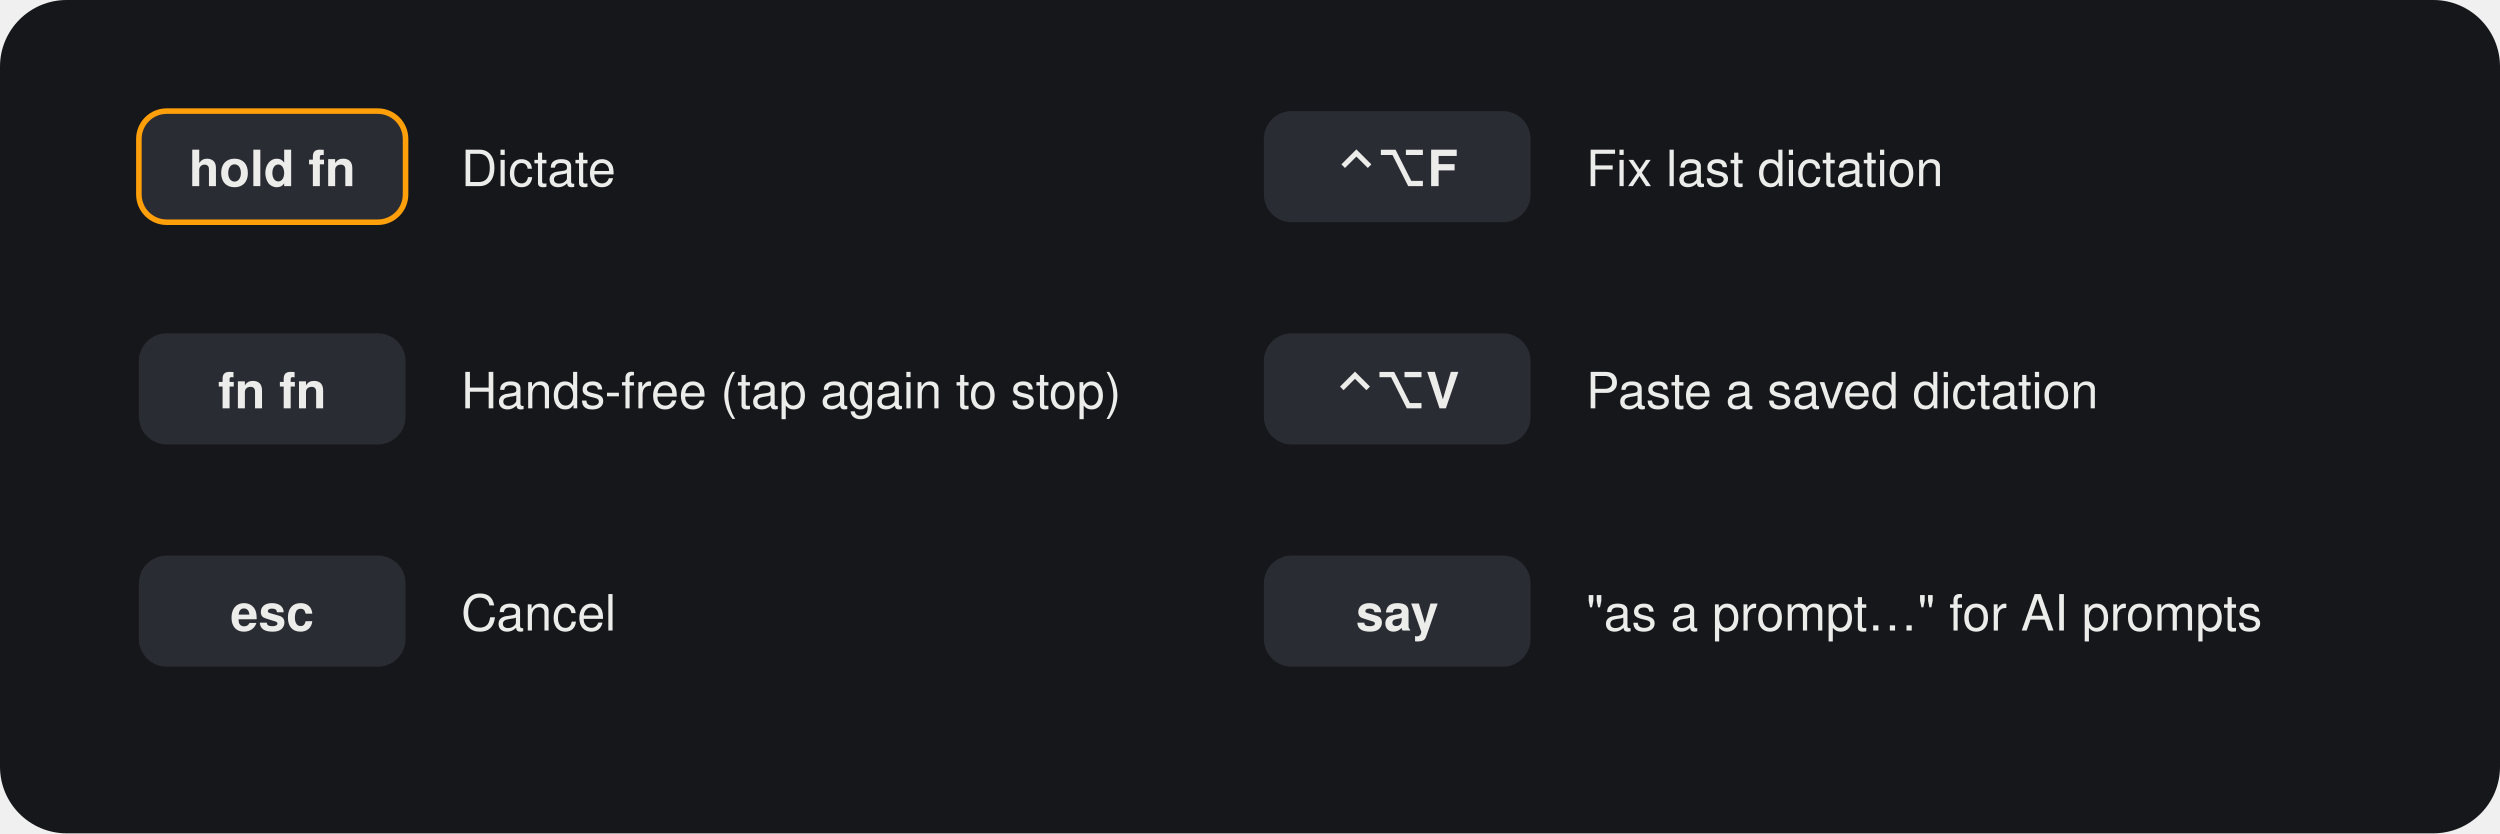
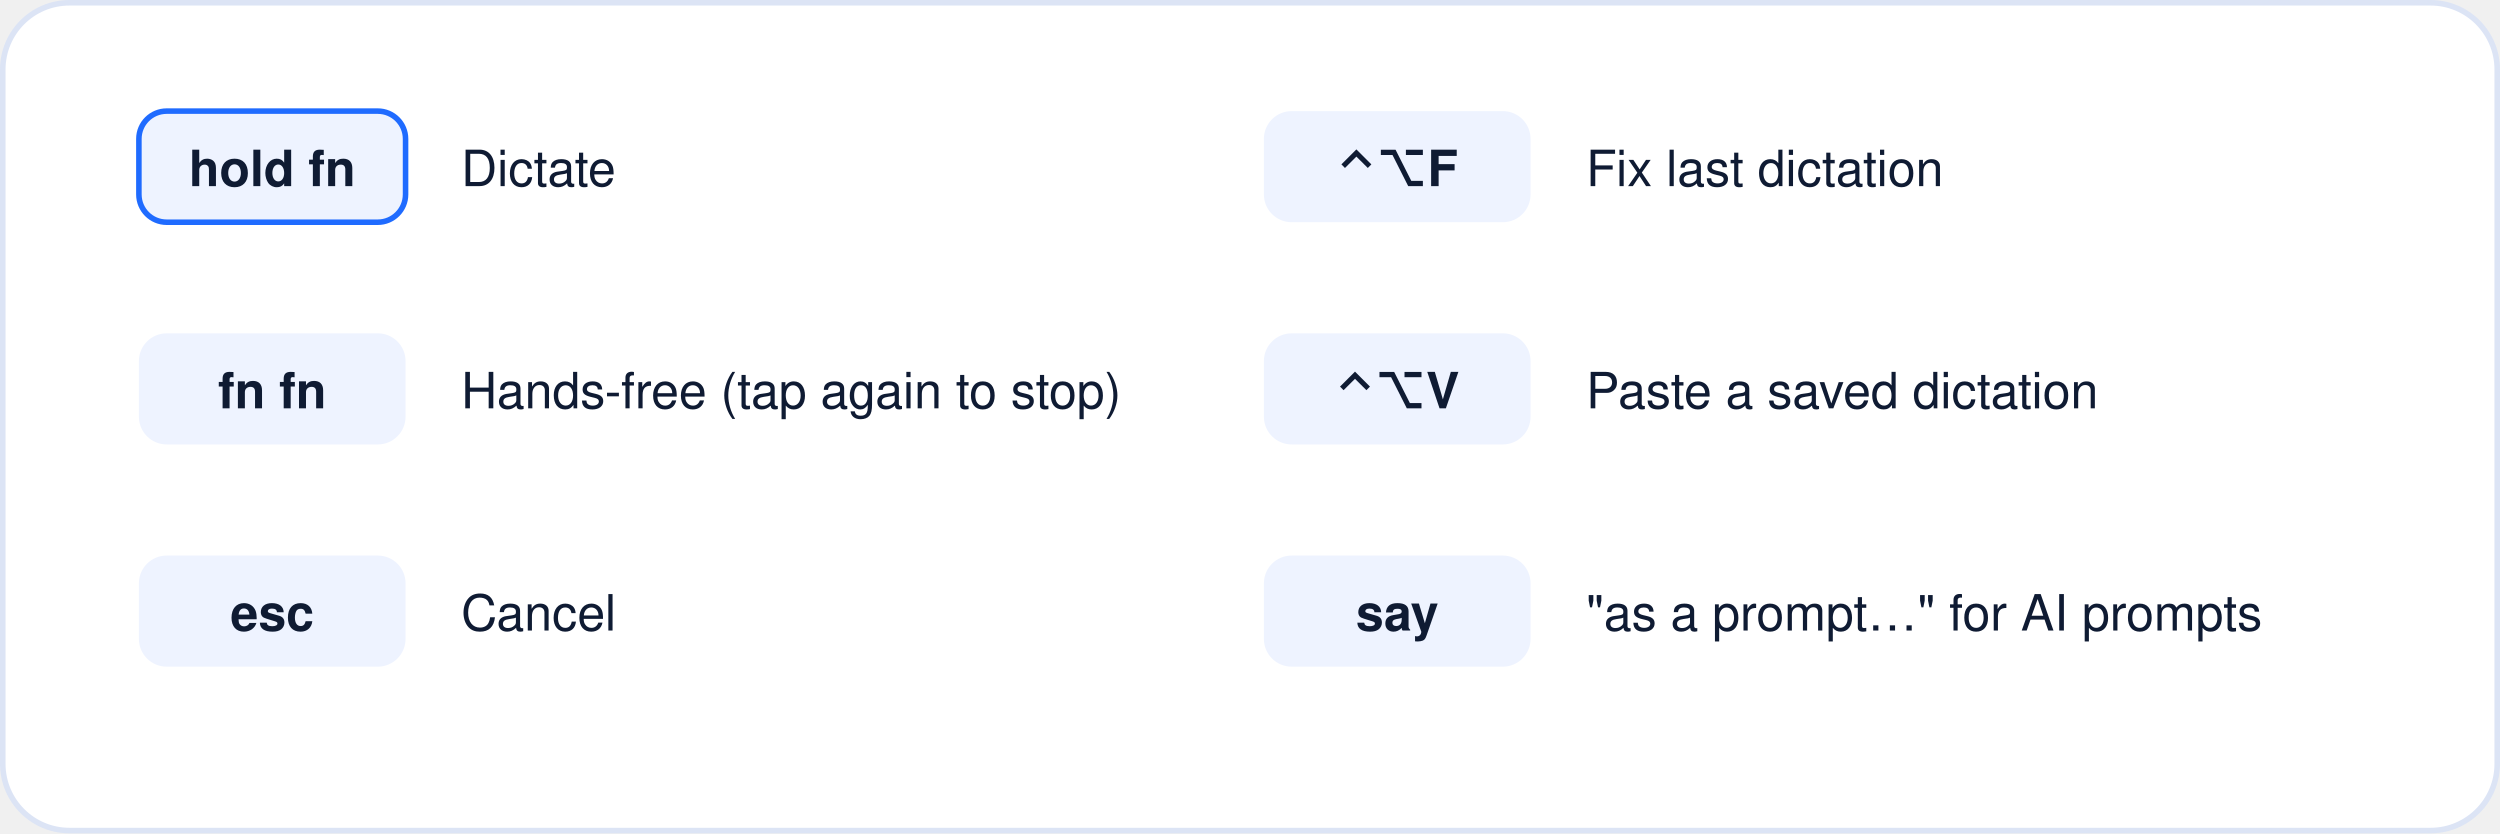
<svg xmlns="http://www.w3.org/2000/svg" viewBox="0 0 900 300" font-family="-apple-system, BlinkMacSystemFont, 'Segoe UI', Helvetica, Arial, sans-serif">
-   <rect width="900" height="300" rx="24" fill="#16171B" />
+   <rect x="1" y="1" width="898" height="298" rx="24" fill="#FFFFFF" stroke="#DCE4F5" stroke-width="2" />
  <g font-size="18">
    <g transform="translate(50 40)">
-       <rect width="96" height="40" rx="10" fill="#2A2C33" stroke="#FF9F0A" stroke-width="2" />
-       <text x="48" y="27" text-anchor="middle" font-weight="600" fill="#ECECEA">hold fn</text>
-       <text x="116" y="27" fill="#ECECEA">Dictate</text>
+       <rect width="96" height="40" rx="10" fill="#EEF3FF" stroke="#1F6BFF" stroke-width="2" />
+       <text x="48" y="27" text-anchor="middle" font-weight="600" fill="#0F1B33">hold fn</text>
+       <text x="116" y="27" fill="#0F1B33">Dictate</text>
    </g>
    <g transform="translate(50 120)">
-       <rect width="96" height="40" rx="10" fill="#2A2C33" />
-       <text x="48" y="27" text-anchor="middle" font-weight="600" fill="#ECECEA">fn fn</text>
-       <text x="116" y="27" fill="#ECECEA">Hands-free (tap again to stop)</text>
+       <rect width="96" height="40" rx="10" fill="#EEF3FF" />
+       <text x="48" y="27" text-anchor="middle" font-weight="600" fill="#0F1B33">fn fn</text>
+       <text x="116" y="27" fill="#0F1B33">Hands-free (tap again to stop)</text>
    </g>
    <g transform="translate(50 200)">
-       <rect width="96" height="40" rx="10" fill="#2A2C33" />
-       <text x="48" y="27" text-anchor="middle" font-weight="600" fill="#ECECEA">esc</text>
-       <text x="116" y="27" fill="#ECECEA">Cancel</text>
+       <rect width="96" height="40" rx="10" fill="#EEF3FF" />
+       <text x="48" y="27" text-anchor="middle" font-weight="600" fill="#0F1B33">esc</text>
+       <text x="116" y="27" fill="#0F1B33">Cancel</text>
    </g>
    <g transform="translate(455 40)">
-       <rect width="96" height="40" rx="10" fill="#2A2C33" />
-       <text x="48" y="27" text-anchor="middle" font-weight="600" fill="#ECECEA">⌃⌥F</text>
-       <text x="116" y="27" fill="#ECECEA">Fix last dictation</text>
+       <rect width="96" height="40" rx="10" fill="#EEF3FF" />
+       <text x="48" y="27" text-anchor="middle" font-weight="600" fill="#0F1B33">⌃⌥F</text>
+       <text x="116" y="27" fill="#0F1B33">Fix last dictation</text>
    </g>
    <g transform="translate(455 120)">
-       <rect width="96" height="40" rx="10" fill="#2A2C33" />
-       <text x="48" y="27" text-anchor="middle" font-weight="600" fill="#ECECEA">⌃⌥V</text>
-       <text x="116" y="27" fill="#ECECEA">Paste a saved dictation</text>
+       <rect width="96" height="40" rx="10" fill="#EEF3FF" />
+       <text x="48" y="27" text-anchor="middle" font-weight="600" fill="#0F1B33">⌃⌥V</text>
+       <text x="116" y="27" fill="#0F1B33">Paste a saved dictation</text>
    </g>
    <g transform="translate(455 200)">
-       <rect width="96" height="40" rx="10" fill="#2A2C33" />
-       <text x="48" y="27" text-anchor="middle" font-weight="600" fill="#ECECEA">say</text>
-       <text x="116" y="27" fill="#ECECEA">"as a prompt…" for AI prompts</text>
+       <rect width="96" height="40" rx="10" fill="#EEF3FF" />
+       <text x="48" y="27" text-anchor="middle" font-weight="600" fill="#0F1B33">say</text>
+       <text x="116" y="27" fill="#0F1B33">"as a prompt…" for AI prompts</text>
    </g>
  </g>
</svg>
